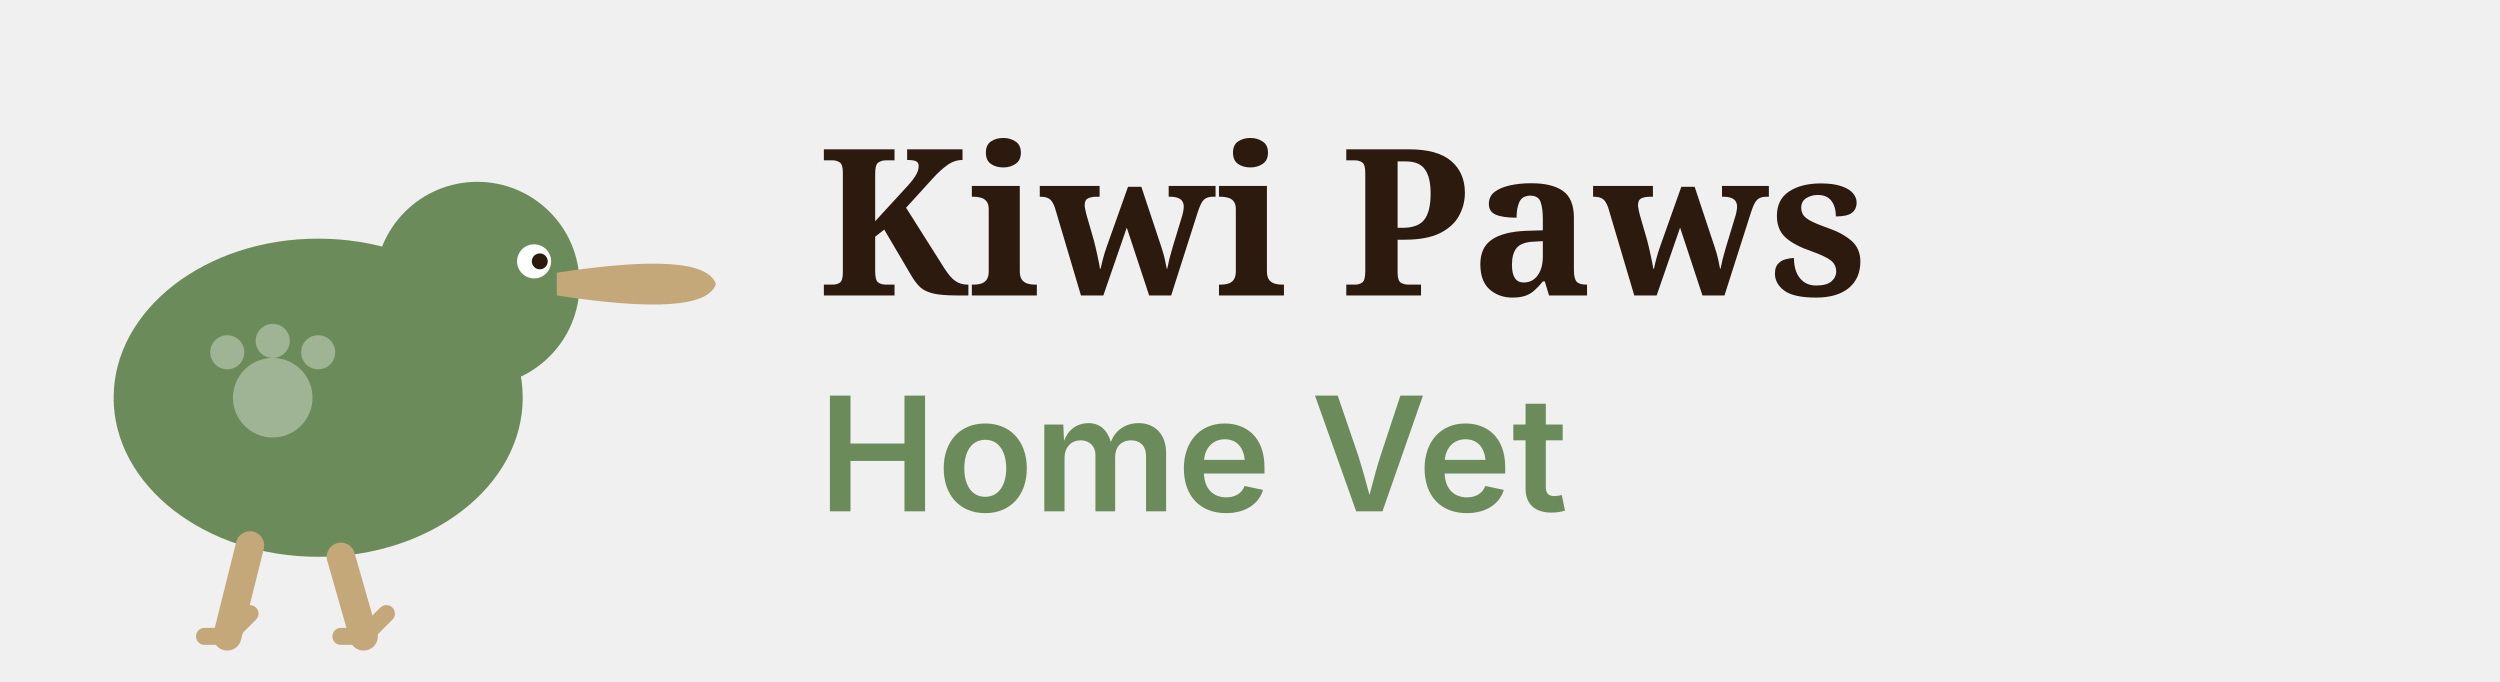
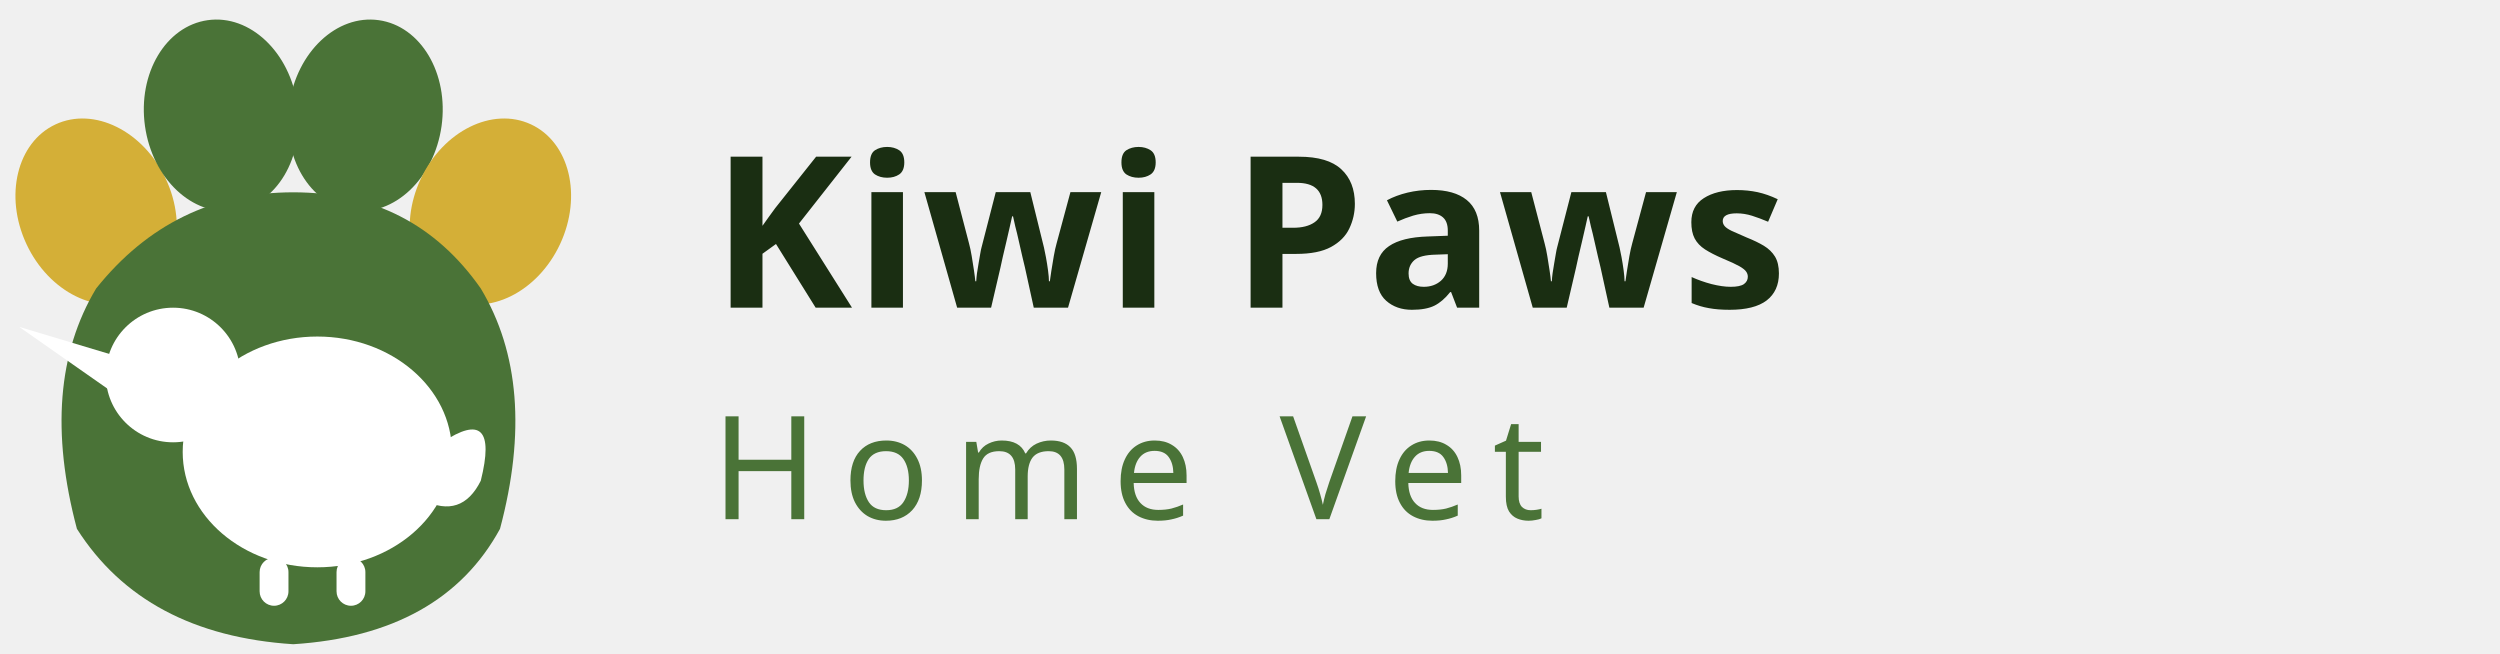
- <svg xmlns="http://www.w3.org/2000/svg" viewBox="0 0 220 60" width="220" height="60">
-   <ellipse cx="28" cy="35" rx="18" ry="14" fill="#6b8c5a" />
-   <circle cx="42" cy="25" r="9" fill="#6b8c5a" />
-   <path d="M49 24 Q62 22 63 25 Q62 28 49 26 Z" fill="#c4a87a" />
-   <circle cx="47" cy="23" r="1.5" fill="white" />
-   <circle cx="47.5" cy="23" r="0.7" fill="#2c1a0e" />
-   <line x1="22" y1="48" x2="20" y2="56" stroke="#c4a87a" stroke-width="2.5" stroke-linecap="round" />
-   <line x1="30" y1="49" x2="32" y2="56" stroke="#c4a87a" stroke-width="2.5" stroke-linecap="round" />
-   <path d="M18 56 L20 56 L22 54" stroke="#c4a87a" stroke-width="1.5" fill="none" stroke-linecap="round" />
-   <path d="M30 56 L32 56 L34 54" stroke="#c4a87a" stroke-width="1.5" fill="none" stroke-linecap="round" />
-   <circle cx="24" cy="35" r="3.5" fill="rgba(255,255,255,0.35)" />
-   <circle cx="20" cy="31" r="1.5" fill="rgba(255,255,255,0.35)" />
-   <circle cx="24" cy="30" r="1.5" fill="rgba(255,255,255,0.35)" />
-   <circle cx="28" cy="31" r="1.5" fill="rgba(255,255,255,0.35)" />
-   <text x="72" y="26" font-family="Playfair Display, Georgia, serif" font-size="18" font-weight="700" fill="#2c1a0e">Kiwi Paws</text>
-   <text x="72" y="45" font-family="Nunito, Inter, system-ui, sans-serif" font-size="14" font-weight="600" fill="#6b8c5a">Home Vet</text>
+ <svg xmlns="http://www.w3.org/2000/svg" viewBox="0 0 260 68" width="260" height="68">
+   <ellipse cx="10" cy="22" rx="8" ry="10" fill="#D4AF37" transform="rotate(-25,10,22)" />
+   <ellipse cx="23" cy="12" rx="8" ry="10" fill="#4A7337" transform="rotate(-8,23,12)" />
+   <ellipse cx="38" cy="12" rx="8" ry="10" fill="#4A7337" transform="rotate(8,38,12)" />
+   <ellipse cx="51" cy="22" rx="8" ry="10" fill="#D4AF37" transform="rotate(25,51,22)" />
+   <path d="M8 55 Q4 40 10 30 Q18 20 30.5 20 Q43 20 50 30 Q56 40 52 55 Q46 66 30.5 67 Q15 66 8 55 Z" fill="#4A7337" />
+   <ellipse cx="33" cy="47" rx="14" ry="12" fill="white" />
+   <circle cx="18" cy="39" r="7" fill="white" />
+   <path d="M12 37 L2 34 L12 41 Z" fill="white" />
+   <path d="M46 46 Q52 42 50 50 Q48 54 44 52 Z" fill="white" />
+   <rect x="27" y="58" width="3" height="5" rx="1.5" fill="white" />
+   <rect x="35" y="58" width="3" height="5" rx="1.5" fill="white" />
+   <text x="74" y="32" font-family="Poppins, sans-serif" font-size="22" font-weight="700" fill="#1a2e12" letter-spacing="0.3">Kiwi Paws</text>
+   <text x="74" y="54" font-family="Poppins, sans-serif" font-size="15" font-weight="500" fill="#4A7337" letter-spacing="2.5">Home Vet</text>
</svg>
